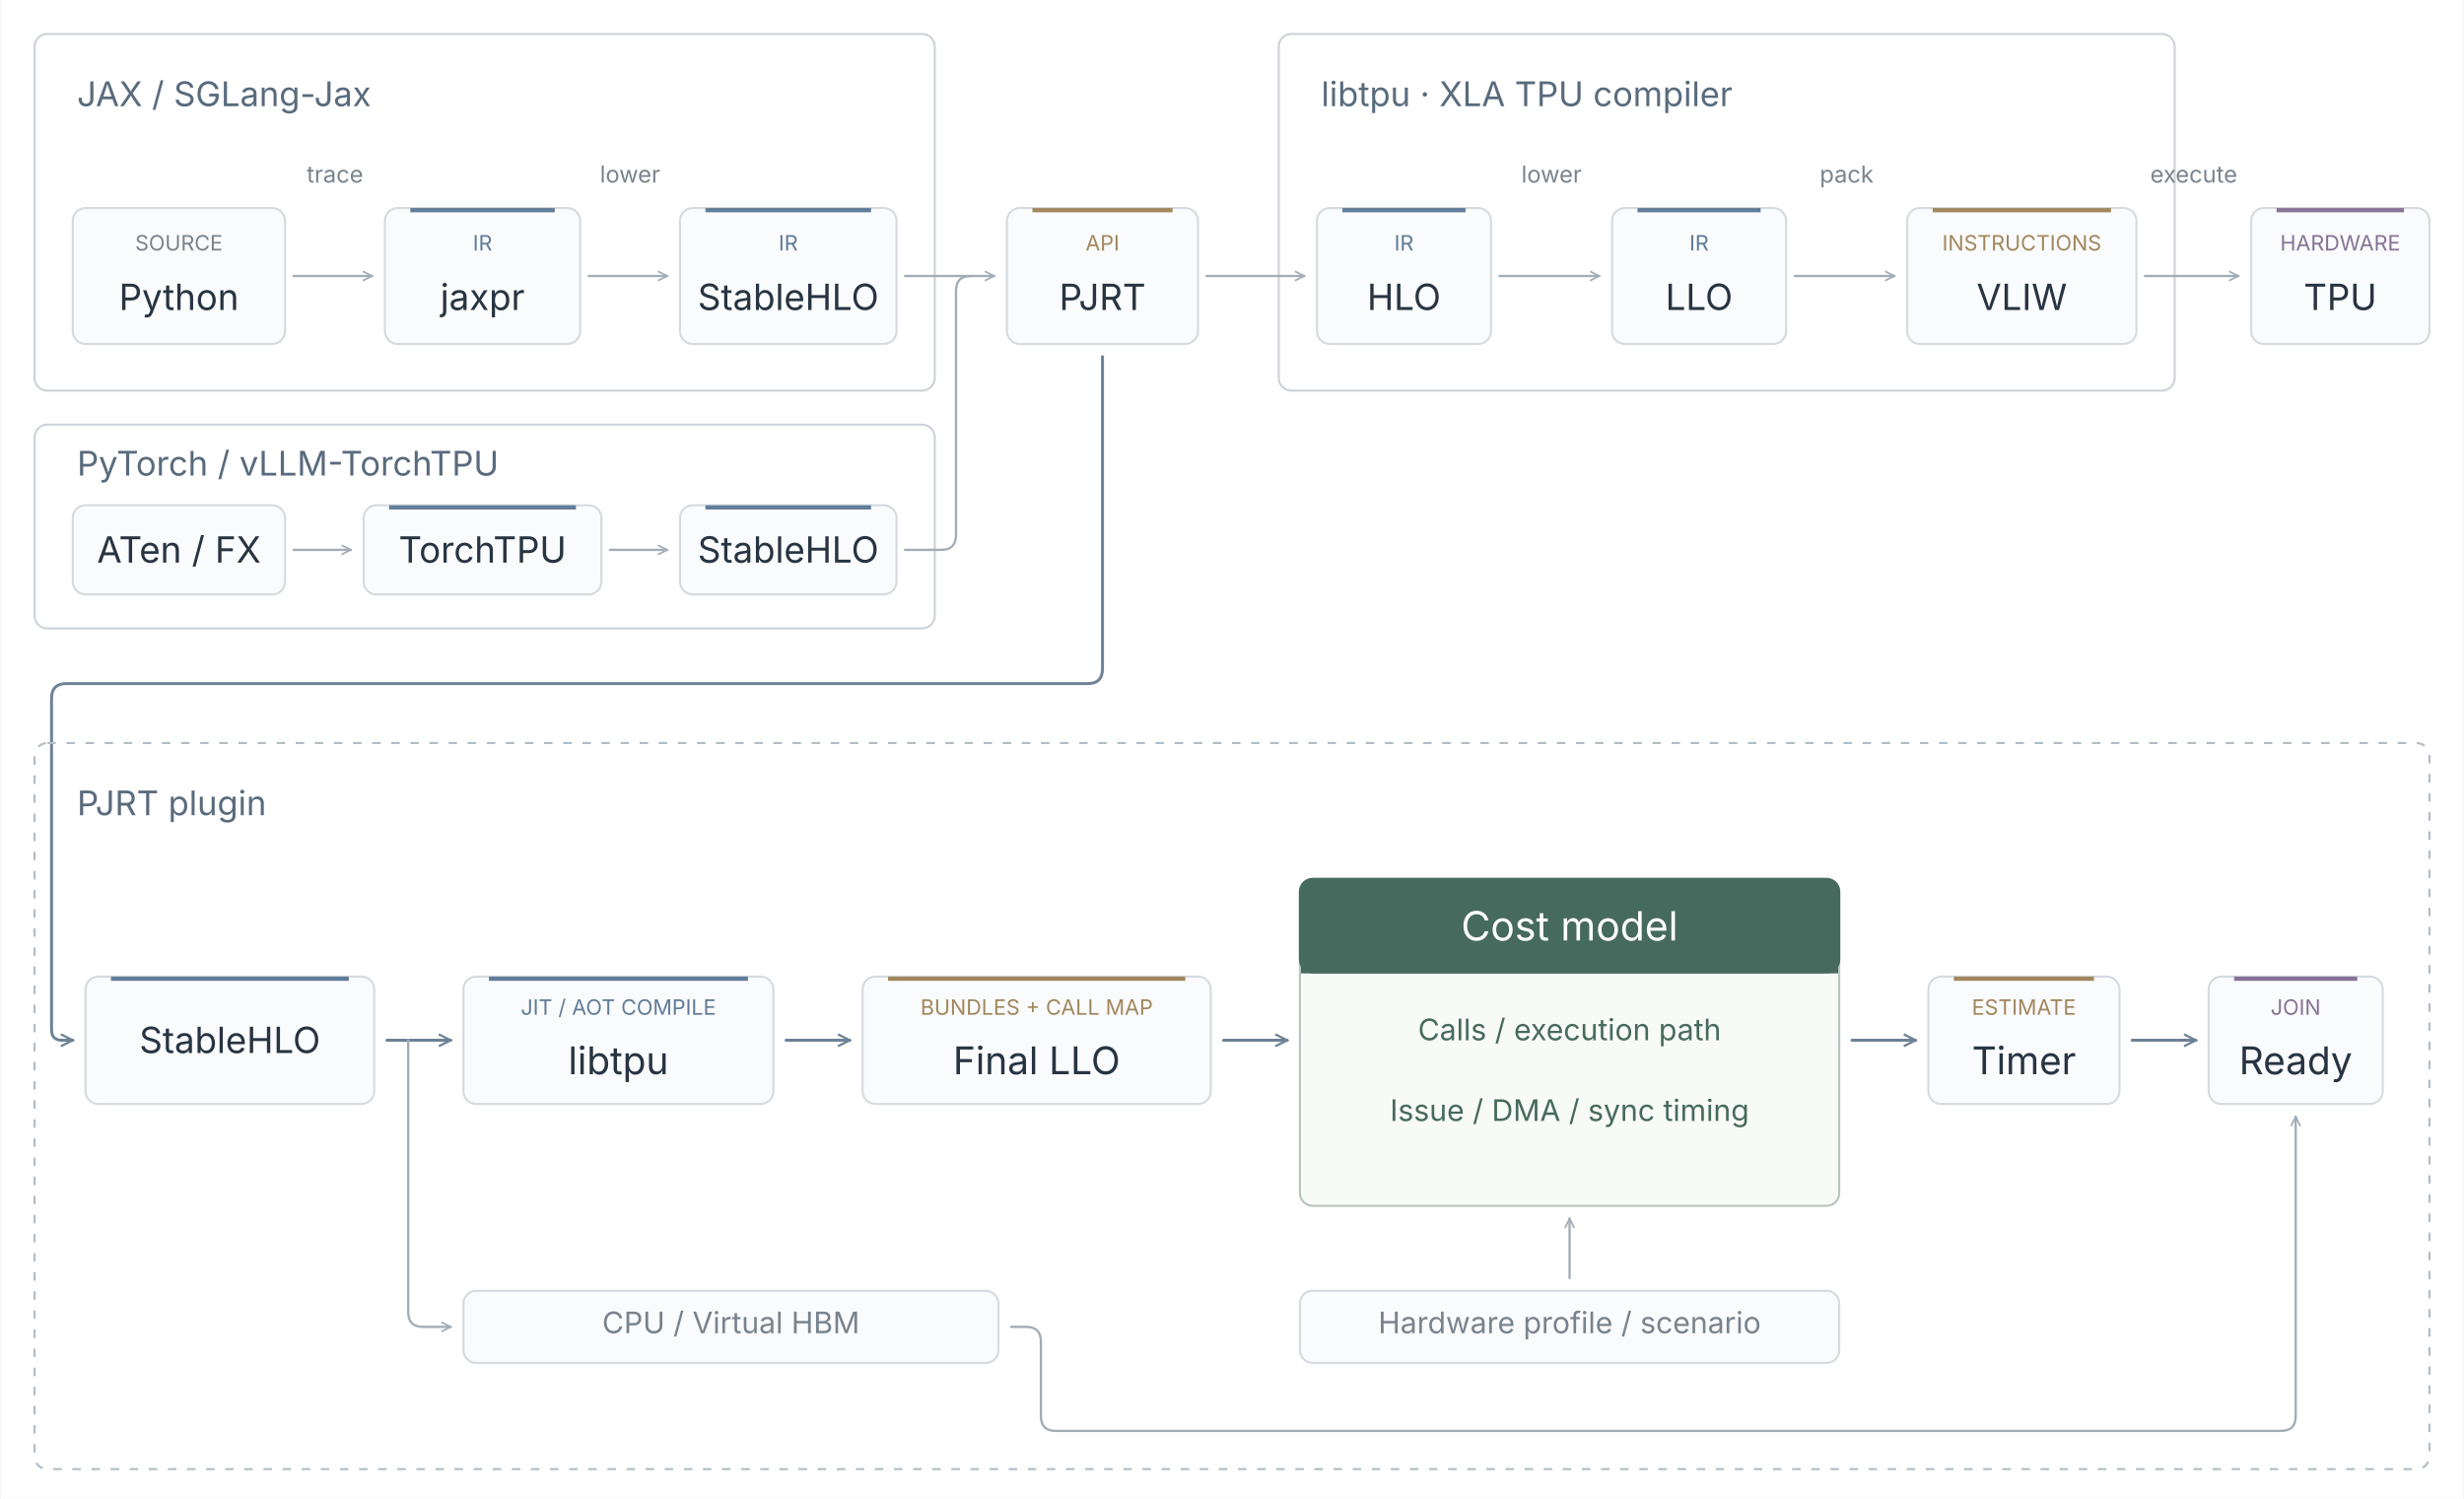
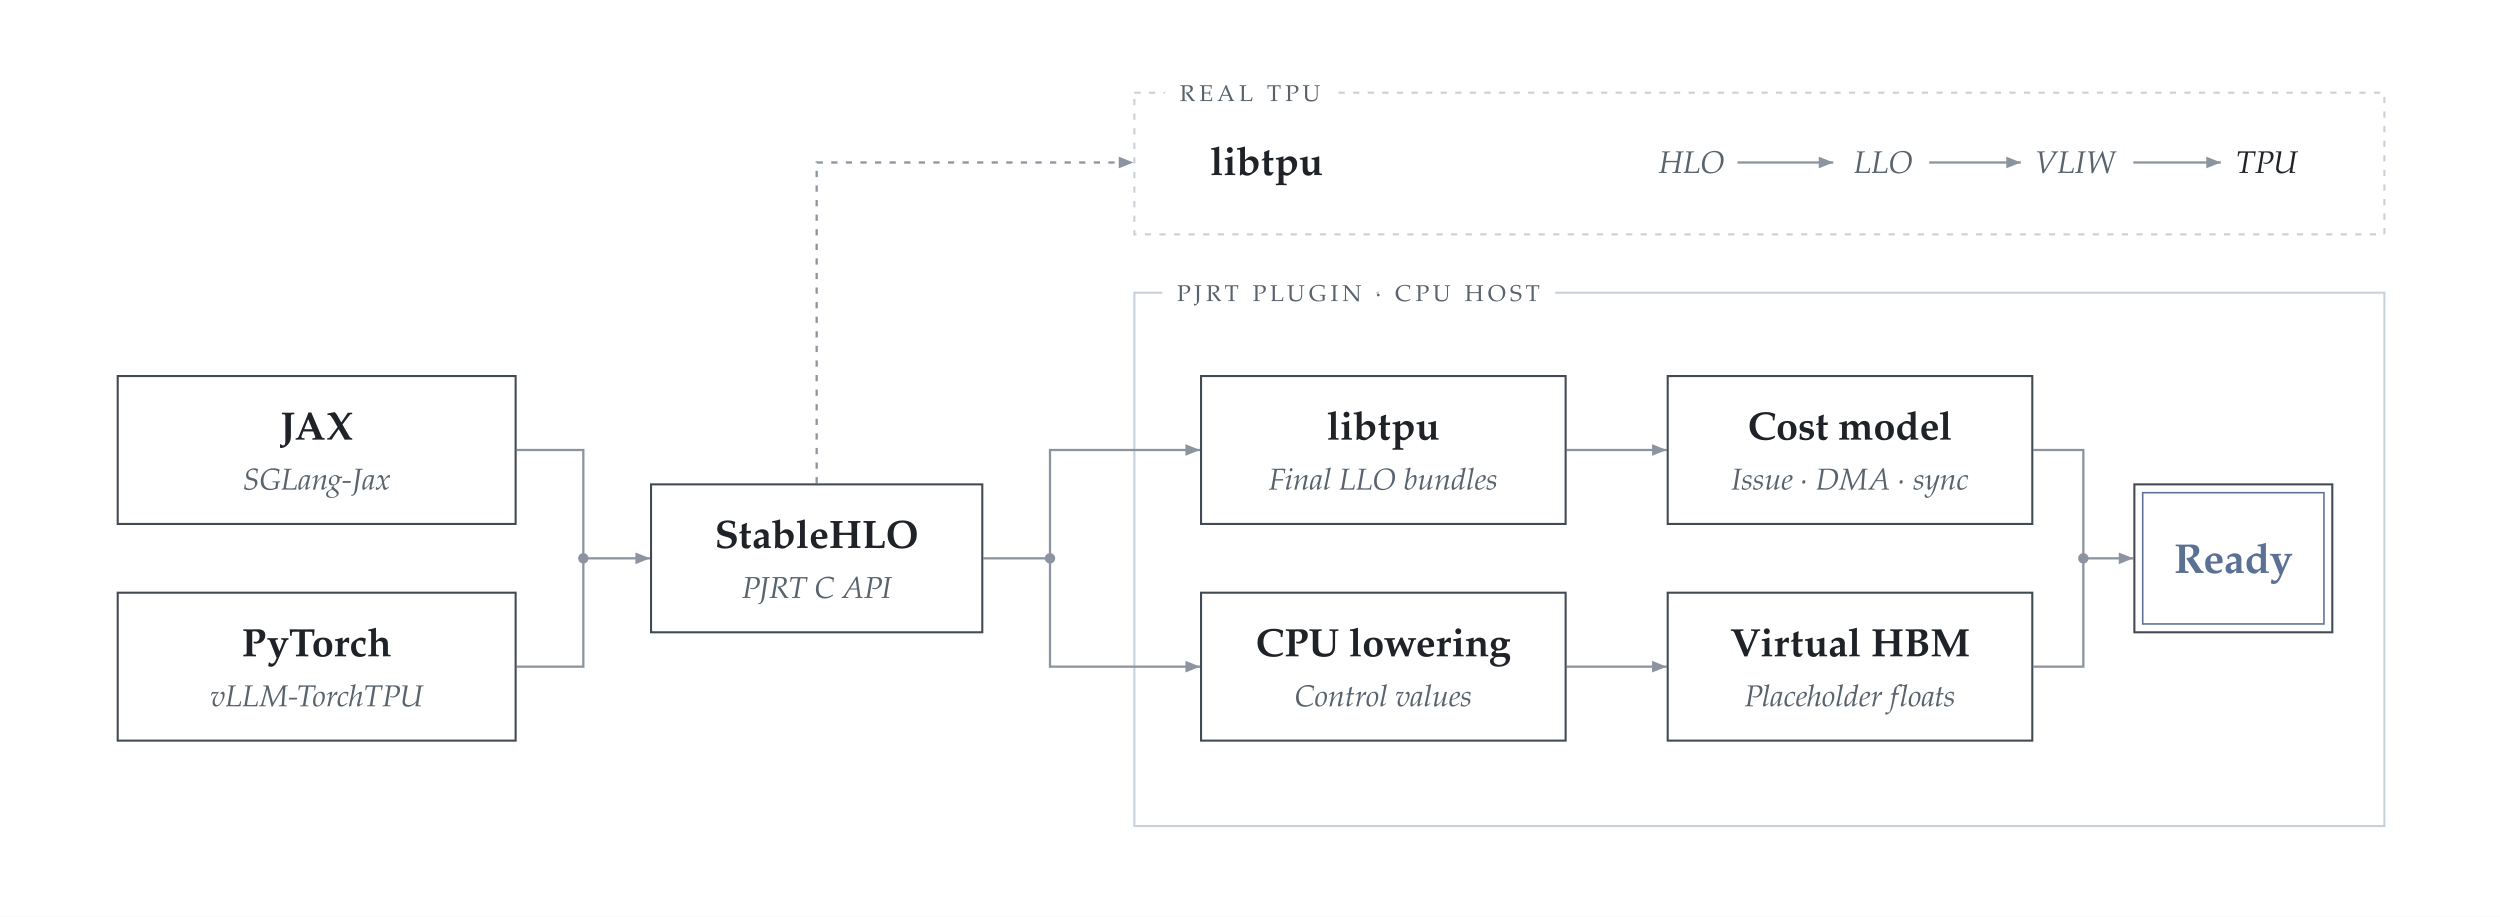
- <svg xmlns="http://www.w3.org/2000/svg" width="960" height="584" viewBox="0 0 1160 706" role="img" aria-labelledby="title desc">
+ <svg xmlns="http://www.w3.org/2000/svg" width="960" height="352" viewBox="0 0 1200 440" role="img" aria-labelledby="title desc">
+   <style>
+     /* Page colors match GitHub's README canvas; accent matches logo.svg. */
+     .paper { fill: #FFFFFF; }
+     .ink { fill: #1F2328; }
+     .muted { fill: #59636E; }
+     .accent { fill: #5B7194; }
+     .box { fill: #FFFFFF; stroke: #424A53; stroke-width: 1; }
+     .box-thin { fill: none; stroke: #5B7194; stroke-width: 0.75; }
+     .region { fill: none; stroke: #C8D1DA; stroke-width: 1; }
+     .lane { fill: none; stroke: #C8D1DA; stroke-width: 1; stroke-dasharray: 3 4; }
+     .wire { fill: none; stroke: #8C959F; stroke-width: 1.1; }
+     .dash { stroke-dasharray: 3 4; }
+     .tip, .node { fill: #8C959F; }
+     .caps { font-size: 11px; letter-spacing: 0.18em; }
+     .knock { paint-order: stroke; stroke: #FFFFFF; stroke-width: 16px;
+              stroke-linejoin: round; }
+     @media (prefers-color-scheme: dark) {
+       .paper { fill: #0D1117; }
+       .ink { fill: #E6EDF3; }
+       .muted { fill: #9198A1; }
+       .accent { fill: #A3B8D8; }
+       .box { fill: #0D1117; stroke: #8B949E; }
+       .box-thin { stroke: #A3B8D8; }
+       .region, .lane { stroke: #3D444D; }
+       .wire { stroke: #6E7681; }
+       .tip, .node { fill: #6E7681; }
+       .knock { stroke: #0D1117; }
+     }
+   </style>
  <defs>
-     <marker id="a6E8295" viewBox="0 0 10 10" refX="9" refY="5" markerWidth="5" markerHeight="5" orient="auto">
-       <path d="M 1 1 L 9 5 L 1 9" fill="none" stroke="#6E8295" stroke-width="1.5" />
-     </marker>
-     <marker id="aA3ADB6" viewBox="0 0 10 10" refX="9" refY="5" markerWidth="5" markerHeight="5" orient="auto">
-       <path d="M 1 1 L 9 5 L 1 9" fill="none" stroke="#A3ADB6" stroke-width="1.5" />
+     <marker id="arrow" viewBox="0 0 8 8" refX="8" refY="4" markerWidth="7" markerHeight="7" markerUnits="userSpaceOnUse" orient="auto">
+       <path class="tip" d="M 0 0.8 L 8 4 L 0 7.2 Z" />
    </marker>
  </defs>
-   <rect width="1160" height="706" fill="#FFFFFF" />
-   <rect x="16" y="16" width="424" height="168" rx="6" fill="transparent" stroke="#CDD3D8" stroke-width="1" />
-   <text font-family="Inter, -apple-system, BlinkMacSystemFont, Segoe UI, Arial, sans-serif" font-size="16" fill="#596B7D" text-anchor="start">
-     <tspan x="36" y="50.0">JAX / SGLang-Jax</tspan>
-   </text>
-   <rect x="602" y="16" width="422" height="168" rx="6" fill="transparent" stroke="#CDD3D8" stroke-width="1" />
-   <text font-family="Inter, -apple-system, BlinkMacSystemFont, Segoe UI, Arial, sans-serif" font-size="16" fill="#596B7D" text-anchor="start">
-     <tspan x="622" y="50.0">libtpu · XLA TPU compiler</tspan>
-   </text>
-   <rect x="34" y="98" width="100" height="64" rx="6" fill="#FAFBFC" stroke="#D5DBE0" stroke-width="1" />
-   <text font-family="Inter, -apple-system, BlinkMacSystemFont, Segoe UI, Arial, sans-serif" font-size="10" fill="#79838D" text-anchor="middle">
-     <tspan x="84.0" y="118.0">SOURCE</tspan>
-   </text>
-   <text font-family="Inter, -apple-system, BlinkMacSystemFont, Segoe UI, Arial, sans-serif" font-size="17" fill="#283442" text-anchor="middle">
-     <tspan x="84.0" y="146.0">Python</tspan>
-   </text>
-   <rect x="181" y="98" width="92" height="64" rx="6" fill="#FAFBFC" stroke="#D5DBE0" stroke-width="1" />
-   <text font-family="Inter, -apple-system, BlinkMacSystemFont, Segoe UI, Arial, sans-serif" font-size="10" fill="#607C99" text-anchor="middle">
-     <tspan x="227.0" y="118.0">IR</tspan>
-   </text>
-   <text font-family="Inter, -apple-system, BlinkMacSystemFont, Segoe UI, Arial, sans-serif" font-size="17" fill="#283442" text-anchor="middle">
-     <tspan x="227.0" y="146.0">jaxpr</tspan>
-   </text>
-   <rect x="320" y="98" width="102" height="64" rx="6" fill="#FAFBFC" stroke="#D5DBE0" stroke-width="1" />
-   <text font-family="Inter, -apple-system, BlinkMacSystemFont, Segoe UI, Arial, sans-serif" font-size="10" fill="#607C99" text-anchor="middle">
-     <tspan x="371.0" y="118.0">IR</tspan>
-   </text>
-   <text font-family="Inter, -apple-system, BlinkMacSystemFont, Segoe UI, Arial, sans-serif" font-size="17" fill="#283442" text-anchor="middle">
-     <tspan x="371.0" y="146.0">StableHLO</tspan>
-   </text>
-   <rect x="474" y="98" width="90" height="64" rx="6" fill="#FAFBFC" stroke="#D5DBE0" stroke-width="1" />
-   <text font-family="Inter, -apple-system, BlinkMacSystemFont, Segoe UI, Arial, sans-serif" font-size="10" fill="#A1875D" text-anchor="middle">
-     <tspan x="519.0" y="118.0">API</tspan>
-   </text>
-   <text font-family="Inter, -apple-system, BlinkMacSystemFont, Segoe UI, Arial, sans-serif" font-size="17" fill="#283442" text-anchor="middle">
-     <tspan x="519.0" y="146.0">PJRT</tspan>
-   </text>
-   <rect x="620" y="98" width="82" height="64" rx="6" fill="#FAFBFC" stroke="#D5DBE0" stroke-width="1" />
-   <text font-family="Inter, -apple-system, BlinkMacSystemFont, Segoe UI, Arial, sans-serif" font-size="10" fill="#607C99" text-anchor="middle">
-     <tspan x="661.0" y="118.0">IR</tspan>
-   </text>
-   <text font-family="Inter, -apple-system, BlinkMacSystemFont, Segoe UI, Arial, sans-serif" font-size="17" fill="#283442" text-anchor="middle">
-     <tspan x="661.0" y="146.0">HLO</tspan>
-   </text>
-   <rect x="759" y="98" width="82" height="64" rx="6" fill="#FAFBFC" stroke="#D5DBE0" stroke-width="1" />
-   <text font-family="Inter, -apple-system, BlinkMacSystemFont, Segoe UI, Arial, sans-serif" font-size="10" fill="#607C99" text-anchor="middle">
-     <tspan x="800.0" y="118.0">IR</tspan>
-   </text>
-   <text font-family="Inter, -apple-system, BlinkMacSystemFont, Segoe UI, Arial, sans-serif" font-size="17" fill="#283442" text-anchor="middle">
-     <tspan x="800.0" y="146.0">LLO</tspan>
-   </text>
-   <rect x="898" y="98" width="108" height="64" rx="6" fill="#FAFBFC" stroke="#D5DBE0" stroke-width="1" />
-   <text font-family="Inter, -apple-system, BlinkMacSystemFont, Segoe UI, Arial, sans-serif" font-size="10" fill="#A1875D" text-anchor="middle">
-     <tspan x="952.0" y="118.0">INSTRUCTIONS</tspan>
-   </text>
-   <text font-family="Inter, -apple-system, BlinkMacSystemFont, Segoe UI, Arial, sans-serif" font-size="17" fill="#283442" text-anchor="middle">
-     <tspan x="952.0" y="146.0">VLIW</tspan>
-   </text>
-   <rect x="1060" y="98" width="84" height="64" rx="6" fill="#FAFBFC" stroke="#D5DBE0" stroke-width="1" />
-   <text font-family="Inter, -apple-system, BlinkMacSystemFont, Segoe UI, Arial, sans-serif" font-size="10" fill="#867396" text-anchor="middle">
-     <tspan x="1102.0" y="118.0">HARDWARE</tspan>
-   </text>
-   <text font-family="Inter, -apple-system, BlinkMacSystemFont, Segoe UI, Arial, sans-serif" font-size="17" fill="#283442" text-anchor="middle">
-     <tspan x="1102.0" y="146.0">TPU</tspan>
-   </text>
-   <path d="M 138 130 L 175 130" fill="none" stroke="#A3ADB6" stroke-width="1.1" stroke-linecap="round" stroke-linejoin="round" marker-end="url(#aA3ADB6)" />
-   <path d="M 277 130 L 314 130" fill="none" stroke="#A3ADB6" stroke-width="1.1" stroke-linecap="round" stroke-linejoin="round" marker-end="url(#aA3ADB6)" />
-   <path d="M 426 130 L 468 130" fill="none" stroke="#A3ADB6" stroke-width="1.1" stroke-linecap="round" stroke-linejoin="round" marker-end="url(#aA3ADB6)" />
-   <path d="M 568 130 L 614 130" fill="none" stroke="#A3ADB6" stroke-width="1.1" stroke-linecap="round" stroke-linejoin="round" marker-end="url(#aA3ADB6)" />
-   <path d="M 706 130 L 753 130" fill="none" stroke="#A3ADB6" stroke-width="1.1" stroke-linecap="round" stroke-linejoin="round" marker-end="url(#aA3ADB6)" />
-   <path d="M 845 130 L 892 130" fill="none" stroke="#A3ADB6" stroke-width="1.1" stroke-linecap="round" stroke-linejoin="round" marker-end="url(#aA3ADB6)" />
-   <path d="M 1010 130 L 1054 130" fill="none" stroke="#A3ADB6" stroke-width="1.1" stroke-linecap="round" stroke-linejoin="round" marker-end="url(#aA3ADB6)" />
-   <text font-family="Inter, -apple-system, BlinkMacSystemFont, Segoe UI, Arial, sans-serif" font-size="11" fill="#79838D" text-anchor="middle">
-     <tspan x="157.5" y="86.0">trace</tspan>
-   </text>
-   <text font-family="Inter, -apple-system, BlinkMacSystemFont, Segoe UI, Arial, sans-serif" font-size="11" fill="#79838D" text-anchor="middle">
-     <tspan x="296.5" y="86.0">lower</tspan>
-   </text>
-   <text font-family="Inter, -apple-system, BlinkMacSystemFont, Segoe UI, Arial, sans-serif" font-size="11" fill="#79838D" text-anchor="middle">
-     <tspan x="730.5" y="86.0">lower</tspan>
-   </text>
-   <text font-family="Inter, -apple-system, BlinkMacSystemFont, Segoe UI, Arial, sans-serif" font-size="11" fill="#79838D" text-anchor="middle">
-     <tspan x="869.5" y="86.0">pack</tspan>
-   </text>
-   <text font-family="Inter, -apple-system, BlinkMacSystemFont, Segoe UI, Arial, sans-serif" font-size="11" fill="#79838D" text-anchor="middle">
-     <tspan x="1033.0" y="86.0">execute</tspan>
-   </text>
-   <rect x="193" y="98" width="68" height="2" rx="0" fill="#607C99" stroke="transparent" stroke-width="0" />
-   <rect x="332" y="98" width="78" height="2" rx="0" fill="#607C99" stroke="transparent" stroke-width="0" />
-   <rect x="486" y="98" width="66" height="2" rx="0" fill="#A1875D" stroke="transparent" stroke-width="0" />
-   <rect x="632" y="98" width="58" height="2" rx="0" fill="#607C99" stroke="transparent" stroke-width="0" />
-   <rect x="771" y="98" width="58" height="2" rx="0" fill="#607C99" stroke="transparent" stroke-width="0" />
-   <rect x="910" y="98" width="84" height="2" rx="0" fill="#A1875D" stroke="transparent" stroke-width="0" />
-   <rect x="1072" y="98" width="60" height="2" rx="0" fill="#867396" stroke="transparent" stroke-width="0" />
-   <g font-family="Inter, -apple-system, BlinkMacSystemFont, Segoe UI, Arial, sans-serif">
-     <rect x="16" y="200" width="424" height="96" rx="6" fill="none" stroke="#CDD3D8" />
-     <text x="36" y="224" font-size="16" fill="#596B7D">PyTorch / vLLM-TorchTPU</text>
-     <g fill="#FAFBFC" stroke="#D5DBE0">
-       <rect x="34" y="238" width="100" height="42" rx="6" />
-       <rect x="171" y="238" width="112" height="42" rx="6" />
-       <rect x="320" y="238" width="102" height="42" rx="6" />
+   <rect class="paper" x="0" y="0" width="1200" height="440" />
+   <g font-family="'Iowan Old Style', 'Palatino Linotype', Palatino, 'Book Antiqua', P052, Georgia, 'Times New Roman', serif" text-anchor="middle">
+     <rect class="lane" x="544.5" y="44.5" width="600" height="68" />
+     <text class="muted caps knock" x="600" y="48.5">REAL TPU</text>
+     <text class="ink" x="608" y="84" font-size="19" font-weight="600">libtpu</text>
+     <g font-size="15" font-style="italic">
+       <text class="muted" x="812" y="83">HLO</text>
+       <text class="muted" x="904" y="83">LLO</text>
+       <text class="muted" x="996" y="83">VLIW</text>
+       <text class="ink" x="1088" y="83">TPU</text>
    </g>
-     <g font-size="17" fill="#283442" text-anchor="middle">
-       <text x="84" y="265">ATen / FX</text>
-       <text x="227" y="265">TorchTPU</text>
-       <text x="371" y="265">StableHLO</text>
-     </g>
-     <g fill="#607C99">
-       <rect x="183" y="238" width="88" height="2" />
-       <rect x="332" y="238" width="78" height="2" />
-     </g>
-     <g fill="none" stroke="#A3ADB6" stroke-width="1.1" stroke-linecap="round" stroke-linejoin="round">
-       <path d="M 138 259 L 165 259" marker-end="url(#aA3ADB6)" />
-       <path d="M 287 259 L 314 259" marker-end="url(#aA3ADB6)" />
-       <path d="M 426 259 L 443 259 Q 450 259 450 252 L 450 137 Q 450 130 457 130" />
-     </g>
-   </g>
-   <path d="M 519 168 L 519 315 Q 519 322 512 322 L 31 322 Q 24 322 24 329 L 24 485 Q 24 490 29 490 L 34 490" fill="none" stroke="#6E8295" stroke-width="1.4" stroke-linecap="round" stroke-linejoin="round" marker-end="url(#a6E8295)" />
-   <g transform="translate(0, 110)">
-     <rect x="16" y="240" width="1128" height="342" rx="6" fill="transparent" stroke="#B2BDC5" stroke-width="1" stroke-dasharray="4 5" />
-     <text font-family="Inter, -apple-system, BlinkMacSystemFont, Segoe UI, Arial, sans-serif" font-size="16" fill="#596B7D" text-anchor="start">
-       <tspan x="36" y="274.0">PJRT plugin</tspan>
-     </text>
-     <rect x="40" y="350" width="136" height="60" rx="6" fill="#FAFBFC" stroke="#D5DBE0" stroke-width="1" />
-     <text font-family="Inter, -apple-system, BlinkMacSystemFont, Segoe UI, Arial, sans-serif" font-size="17" fill="#283442" text-anchor="middle">
-       <tspan x="108.0" y="386.0">StableHLO</tspan>
-     </text>
-     <rect x="52" y="350" width="112" height="2" rx="0" fill="#607C99" stroke="transparent" stroke-width="0" />
-     <rect x="218" y="350" width="146" height="60" rx="6" fill="#FAFBFC" stroke="#D5DBE0" stroke-width="1" />
-     <text font-family="Inter, -apple-system, BlinkMacSystemFont, Segoe UI, Arial, sans-serif" font-size="10" fill="#607C99" text-anchor="middle">
-       <tspan x="291.0" y="368.0">JIT / AOT COMPILE</tspan>
-     </text>
-     <text font-family="Inter, -apple-system, BlinkMacSystemFont, Segoe UI, Arial, sans-serif" font-size="18" fill="#283442" text-anchor="middle">
-       <tspan x="291.0" y="396.0">libtpu</tspan>
-     </text>
-     <rect x="230" y="350" width="122" height="2" rx="0" fill="#607C99" stroke="transparent" stroke-width="0" />
-     <rect x="406" y="350" width="164" height="60" rx="6" fill="#FAFBFC" stroke="#D5DBE0" stroke-width="1" />
-     <text font-family="Inter, -apple-system, BlinkMacSystemFont, Segoe UI, Arial, sans-serif" font-size="10" fill="#A1875D" text-anchor="middle">
-       <tspan x="488.0" y="368.0">BUNDLES + CALL MAP</tspan>
-     </text>
-     <text font-family="Inter, -apple-system, BlinkMacSystemFont, Segoe UI, Arial, sans-serif" font-size="18" fill="#283442" text-anchor="middle">
-       <tspan x="488.0" y="396.0">Final LLO</tspan>
-     </text>
-     <rect x="418" y="350" width="140" height="2" rx="0" fill="#A1875D" stroke="transparent" stroke-width="0" />
-     <rect x="612" y="304" width="254" height="154" rx="6" fill="#F8FAF8" stroke="#B7C6BE" stroke-width="1" />
-     <rect x="612" y="304" width="254" height="44" rx="6" fill="#476A5E" stroke="#476A5E" stroke-width="1" />
-     <rect x="613" y="332" width="252" height="16" rx="0" fill="#476A5E" stroke="#476A5E" stroke-width="1" />
-     <text font-family="Inter, -apple-system, BlinkMacSystemFont, Segoe UI, Arial, sans-serif" font-size="19" fill="#FFFFFF" text-anchor="middle">
-       <tspan x="739.0" y="333.0">Cost model</tspan>
-     </text>
-     <text font-family="Inter, -apple-system, BlinkMacSystemFont, Segoe UI, Arial, sans-serif" font-size="14" fill="#476A5E" text-anchor="middle">
-       <tspan x="739.0" y="380.0">Calls / execution path</tspan>
-     </text>
-     <text font-family="Inter, -apple-system, BlinkMacSystemFont, Segoe UI, Arial, sans-serif" font-size="14" fill="#476A5E" text-anchor="middle">
-       <tspan x="739.0" y="418.0">Issue / DMA / sync timing</tspan>
-     </text>
-     <rect x="908" y="350" width="90" height="60" rx="6" fill="#FAFBFC" stroke="#D5DBE0" stroke-width="1" />
-     <text font-family="Inter, -apple-system, BlinkMacSystemFont, Segoe UI, Arial, sans-serif" font-size="10" fill="#A1875D" text-anchor="middle">
-       <tspan x="953.0" y="368.0">ESTIMATE</tspan>
-     </text>
-     <text font-family="Inter, -apple-system, BlinkMacSystemFont, Segoe UI, Arial, sans-serif" font-size="18" fill="#283442" text-anchor="middle">
-       <tspan x="953.0" y="396.0">Timer</tspan>
-     </text>
-     <rect x="920" y="350" width="66" height="2" rx="0" fill="#A1875D" stroke="transparent" stroke-width="0" />
-     <rect x="1040" y="350" width="82" height="60" rx="6" fill="#FAFBFC" stroke="#D5DBE0" stroke-width="1" />
-     <text font-family="Inter, -apple-system, BlinkMacSystemFont, Segoe UI, Arial, sans-serif" font-size="10" fill="#867396" text-anchor="middle">
-       <tspan x="1081.0" y="368.0">JOIN</tspan>
-     </text>
-     <text font-family="Inter, -apple-system, BlinkMacSystemFont, Segoe UI, Arial, sans-serif" font-size="18" fill="#283442" text-anchor="middle">
-       <tspan x="1081.0" y="396.0">Ready</tspan>
-     </text>
-     <rect x="1052" y="350" width="58" height="2" rx="0" fill="#867396" stroke="transparent" stroke-width="0" />
-     <path d="M 182 380 L 212 380" fill="none" stroke="#6E8295" stroke-width="1.4" stroke-linecap="round" stroke-linejoin="round" marker-end="url(#a6E8295)" />
-     <path d="M 370 380 L 400 380" fill="none" stroke="#6E8295" stroke-width="1.4" stroke-linecap="round" stroke-linejoin="round" marker-end="url(#a6E8295)" />
-     <path d="M 576 380 L 606 380" fill="none" stroke="#6E8295" stroke-width="1.4" stroke-linecap="round" stroke-linejoin="round" marker-end="url(#a6E8295)" />
-     <path d="M 872 380 L 902 380" fill="none" stroke="#6E8295" stroke-width="1.4" stroke-linecap="round" stroke-linejoin="round" marker-end="url(#a6E8295)" />
-     <path d="M 1004 380 L 1034 380" fill="none" stroke="#6E8295" stroke-width="1.4" stroke-linecap="round" stroke-linejoin="round" marker-end="url(#a6E8295)" />
-     <rect x="218" y="498" width="252" height="34" rx="6" fill="#FAFBFC" stroke="#D5DBE0" stroke-width="1" />
-     <text font-family="Inter, -apple-system, BlinkMacSystemFont, Segoe UI, Arial, sans-serif" font-size="14" fill="#79838D" text-anchor="middle">
-       <tspan x="344.0" y="518.0">CPU / Virtual HBM</tspan>
-     </text>
-     <path d="M 192 380 L 192 508 Q 192 515 199 515 L 212 515" fill="none" stroke="#A3ADB6" stroke-width="1.1" stroke-linecap="round" stroke-linejoin="round" marker-end="url(#aA3ADB6)" />
-     <path d="M 476 515 L 483 515 Q 490 515 490 522 L 490 557 Q 490 564 497 564 L 1074 564 Q 1081 564 1081 557 L 1081 416" fill="none" stroke="#A3ADB6" stroke-width="1.1" stroke-linecap="round" stroke-linejoin="round" marker-end="url(#aA3ADB6)" />
-     <rect x="612" y="498" width="254" height="34" rx="6" fill="#FAFBFC" stroke="#D5DBE0" stroke-width="1" />
-     <text font-family="Inter, -apple-system, BlinkMacSystemFont, Segoe UI, Arial, sans-serif" font-size="14" fill="#79838D" text-anchor="middle">
-       <tspan x="739.0" y="518.0">Hardware profile / scenario</tspan>
-     </text>
-     <path d="M 739 492 L 739 464" fill="none" stroke="#A3ADB6" stroke-width="1.1" stroke-linecap="round" stroke-linejoin="round" marker-end="url(#aA3ADB6)" />
+     <path class="wire" d="M834 78 H880" marker-end="url(#arrow)" />
+     <path class="wire" d="M926 78 H970" marker-end="url(#arrow)" />
+     <path class="wire" d="M1024 78 H1066" marker-end="url(#arrow)" />
+     <rect class="region" x="544.5" y="140.5" width="600" height="256" />
+     <path class="wire" d="M248 216 H280 V320 H248" />
+     <path class="wire" d="M280 268 H312" marker-end="url(#arrow)" />
+     <path class="wire dash" d="M392 232 V78 H544" marker-end="url(#arrow)" />
+     <path class="wire" d="M472 268 H504" />
+     <path class="wire" d="M504 268 V216 H576" marker-end="url(#arrow)" />
+     <path class="wire" d="M504 268 V320 H576" marker-end="url(#arrow)" />
+     <path class="wire" d="M752 216 H800" marker-end="url(#arrow)" />
+     <path class="wire" d="M752 320 H800" marker-end="url(#arrow)" />
+     <path class="wire" d="M976 216 H1000 V320 H976" />
+     <path class="wire" d="M1000 268 H1024" marker-end="url(#arrow)" />
+     <circle class="node" cx="280" cy="268" r="2.5" />
+     <circle class="node" cx="504" cy="268" r="2.5" />
+     <circle class="node" cx="1000" cy="268" r="2.5" />
+     <text class="muted caps knock" x="652" y="144.5">PJRT PLUGIN · CPU HOST</text>
+     <rect class="box" x="56.5" y="180.5" width="191" height="71" />
+     <text class="ink" x="152" y="211" font-size="19" font-weight="600">JAX</text>
+     <text class="muted" x="152" y="235" font-size="14.5" font-style="italic">SGLang-Jax</text>
+     <rect class="box" x="56.5" y="284.5" width="191" height="71" />
+     <text class="ink" x="152" y="315" font-size="19" font-weight="600">PyTorch</text>
+     <text class="muted" x="152" y="339" font-size="14.5" font-style="italic">vLLM-TorchTPU</text>
+     <rect class="box" x="312.5" y="232.5" width="159" height="71" />
+     <text class="ink" x="392" y="263" font-size="19" font-weight="600">StableHLO</text>
+     <text class="muted" x="392" y="287" font-size="14.5" font-style="italic">PJRT C API</text>
+     <rect class="box" x="576.5" y="180.5" width="175" height="71" />
+     <text class="ink" x="664" y="211" font-size="19" font-weight="600">libtpu</text>
+     <text class="muted" x="664" y="235" font-size="14.5" font-style="italic">Final LLO bundles</text>
+     <rect class="box" x="800.5" y="180.5" width="175" height="71" />
+     <text class="ink" x="888" y="211" font-size="19" font-weight="600">Cost model</text>
+     <text class="muted" x="888" y="235" font-size="14.5" font-style="italic">Issue · DMA · sync</text>
+     <rect class="box" x="576.5" y="284.5" width="175" height="71" />
+     <text class="ink" x="664" y="315" font-size="19" font-weight="600">CPU lowering</text>
+     <text class="muted" x="664" y="339" font-size="14.5" font-style="italic">Control values</text>
+     <rect class="box" x="800.5" y="284.5" width="175" height="71" />
+     <text class="ink" x="888" y="315" font-size="19" font-weight="600">Virtual HBM</text>
+     <text class="muted" x="888" y="339" font-size="14.5" font-style="italic">Placeholder floats</text>
+     <rect class="box" x="1024.5" y="232.5" width="95" height="71" />
+     <rect class="box-thin" x="1028.5" y="236.5" width="87" height="63" />
+     <text class="accent" x="1072" y="275" font-size="20" font-weight="600">Ready</text>
  </g>
</svg>
